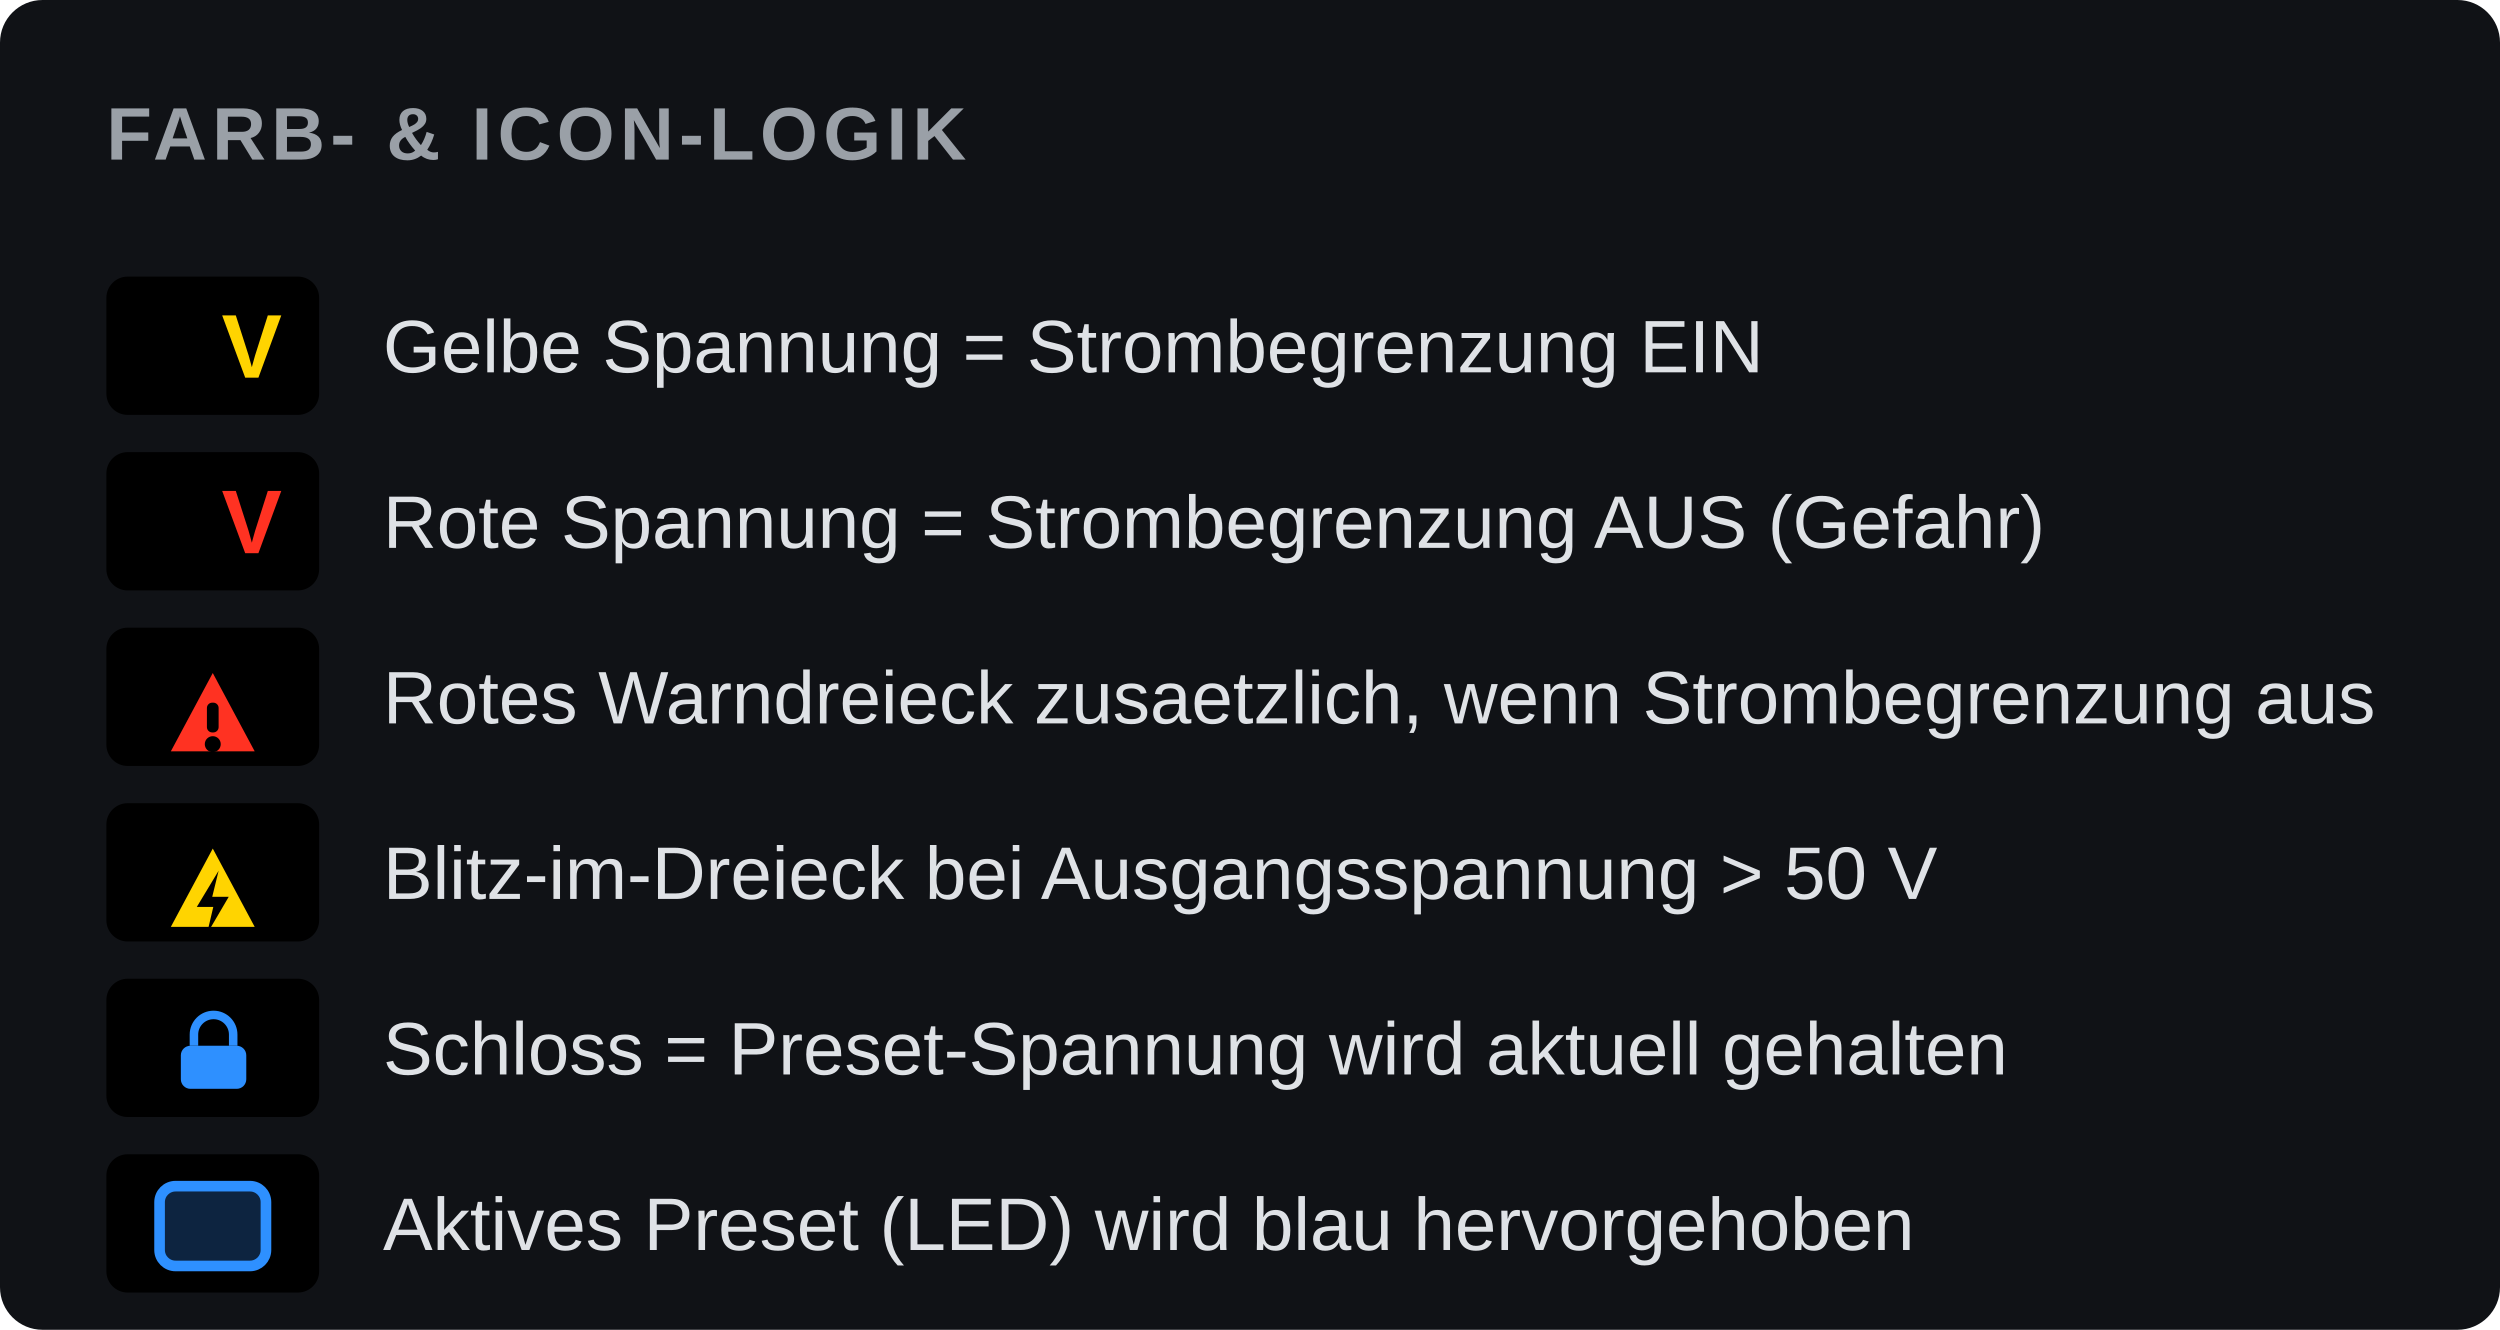
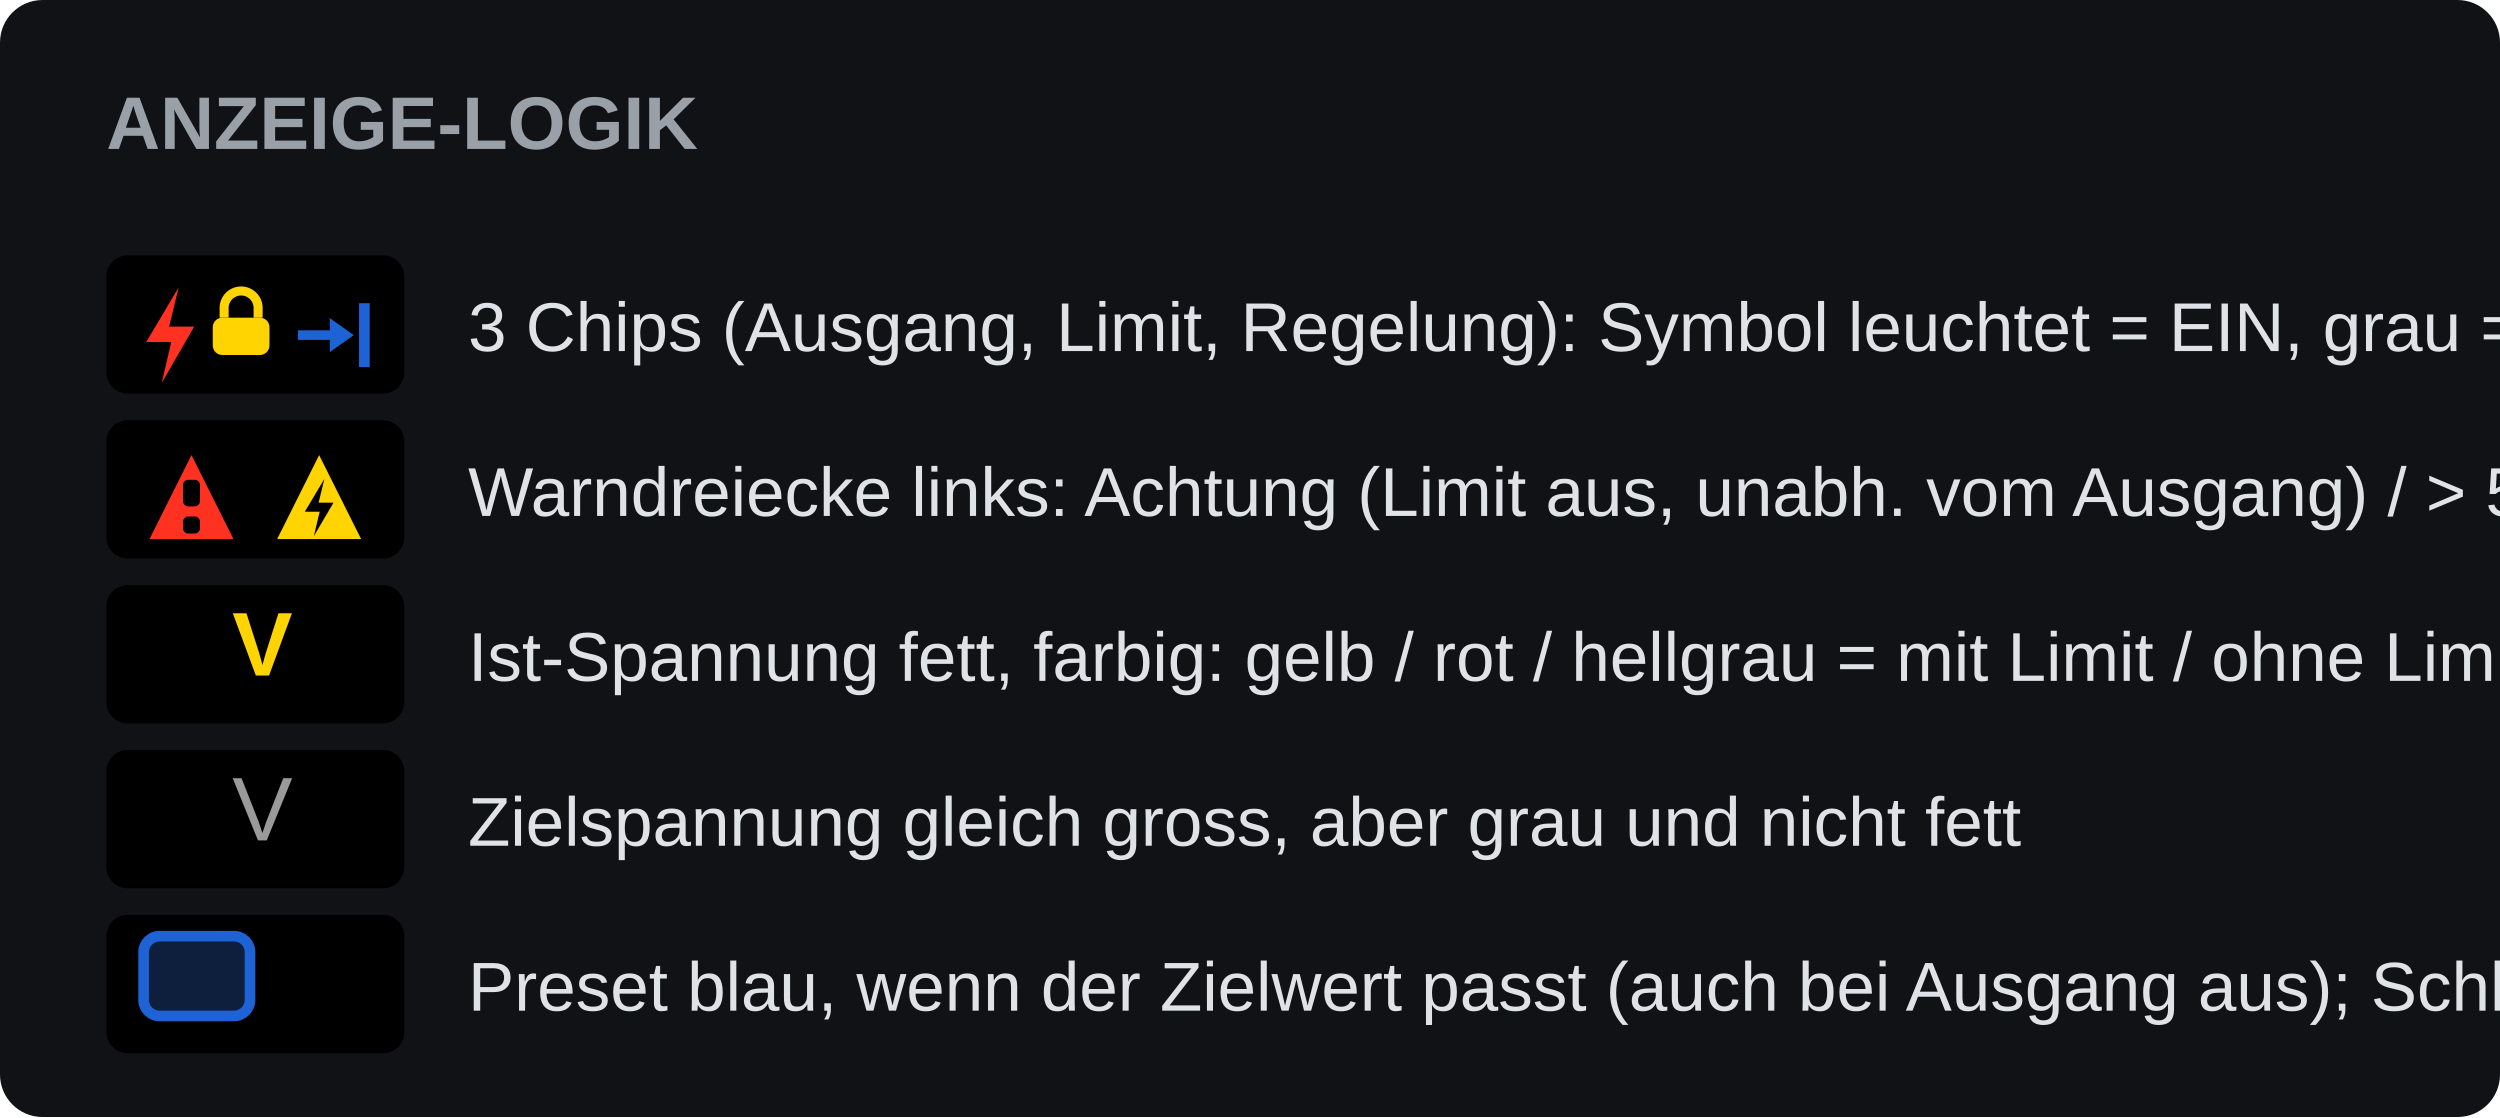
- <svg xmlns="http://www.w3.org/2000/svg" width="470" height="250" viewBox="0 0 470 250" role="img">
-   <rect width="470" height="250" rx="8" fill="#101216" />
-   <text x="20" y="30" font-size="14" fill="#9aa0a7" font-family="'Segoe UI',Arial,sans-serif" font-weight="700" text-anchor="start" letter-spacing="1">FARB- &amp; ICON-LOGIK</text>
-   <rect x="20" y="52" width="40" height="26" rx="4" fill="#000" />
-   <g transform="translate(23,54)">
-     <text x="30" y="17" font-size="17" fill="#FFD400" font-family="'Segoe UI',Arial,sans-serif" font-weight="800" text-anchor="end" letter-spacing="0">V</text>
+ <svg xmlns="http://www.w3.org/2000/svg" width="470" height="210" viewBox="0 0 470 210" role="img">
+   <rect width="470" height="210" rx="8" fill="#101216" />
+   <text x="20" y="28" font-size="14" fill="#9aa0a7" font-family="'Segoe UI',Arial,sans-serif" font-weight="700" text-anchor="start">ANZEIGE-LOGIK</text>
+   <rect x="20" y="48" width="56" height="26" rx="4" fill="#000" />
+   <g transform="translate(20,48)">
+     <polygon points="13.6,6.0 7.5,16.3 12.2,16.3 10.4,24.0 16.5,13.4 11.8,13.4" fill="#FF3222" />
+     <rect x="20" y="11.72" width="10.66" height="7.02" rx="1.8" fill="#FFD400" />
+     <path d="M 22.132 11.72 v-1.82 a 3.198 3.198 0 0 1 6.396 0 v 1.82" fill="none" stroke="#FFD400" stroke-width="1.7" />
+     <line x1="36" y1="15" x2="45" y2="15" stroke="#1E63D6" stroke-width="1.8" />
+     <path d="M 42 11.8 L 46.5 15 L 42 18.2 Z" fill="#1E63D6" />
+     <line x1="48.5" y1="9" x2="48.5" y2="21" stroke="#1E63D6" stroke-width="2" />
  </g>
-   <text x="72" y="70" font-size="14" fill="#dfe2e6" font-family="'Segoe UI',Arial,sans-serif" font-weight="400" text-anchor="start" letter-spacing="0">Gelbe Spannung = Strombegrenzung EIN</text>
-   <rect x="20" y="85" width="40" height="26" rx="4" fill="#000" />
-   <g transform="translate(23,87)">
-     <text x="30" y="17" font-size="17" fill="#FF3222" font-family="'Segoe UI',Arial,sans-serif" font-weight="800" text-anchor="end" letter-spacing="0">V</text>
+   <text x="88" y="66" font-size="13" fill="#dfe2e6" font-family="'Segoe UI',Arial,sans-serif" font-weight="400" text-anchor="start">3 Chips (Ausgang, Limit, Regelung): Symbol leuchtet = EIN, grau = AUS</text>
+   <rect x="20" y="79" width="56" height="26" rx="4" fill="#000" />
+   <g transform="translate(20,79)">
+     <polygon points="16,6.0 24.3,22.6 7.7,22.6" fill="#FF3222" stroke="#000" stroke-width="0.5" />
+     <rect x="14.4" y="11.2" width="3.2" height="5.0" rx="1" fill="#000" />
+     <rect x="14.4" y="18.1" width="3.2" height="3.2" rx="1" fill="#000" />
+     <polygon points="40,6.0 48.3,22.6 31.7,22.6" fill="#FFD400" stroke="#000" stroke-width="0.5" />
+     <polygon points="41.0,11.0 37.3,17.2 40.1,17.2 39.0,21.8 42.7,15.5 39.9,15.5" fill="#000" />
  </g>
-   <text x="72" y="103" font-size="14" fill="#dfe2e6" font-family="'Segoe UI',Arial,sans-serif" font-weight="400" text-anchor="start" letter-spacing="0">Rote Spannung = Strombegrenzung AUS (Gefahr)</text>
-   <rect x="20" y="118" width="40" height="26" rx="4" fill="#000" />
-   <g transform="translate(23,120)">
-     <polygon points="17,6.0 25.3,21.5 8.7,21.5" fill="#FF3222" stroke="#000" stroke-width="0.5" />
-     <rect x="15.9" y="12.1" width="2.2" height="5.6" rx="1" fill="#000" />
-     <circle cx="17" cy="19.9" r="1.5" fill="#000" />
+   <text x="88" y="97" font-size="13" fill="#dfe2e6" font-family="'Segoe UI',Arial,sans-serif" font-weight="400" text-anchor="start">Warndreiecke links: Achtung (Limit aus, unabh. vom Ausgang) / &gt; 50 V, aktiv pulsierend</text>
+   <rect x="20" y="110" width="56" height="26" rx="4" fill="#000" />
+   <g transform="translate(20,110)">
+     <text x="35" y="17" font-size="17" fill="#FFD400" font-family="'Segoe UI',Arial,sans-serif" font-weight="800" text-anchor="end">V</text>
  </g>
-   <text x="72" y="136" font-size="14" fill="#dfe2e6" font-family="'Segoe UI',Arial,sans-serif" font-weight="400" text-anchor="start" letter-spacing="0">Rotes Warndreieck zusaetzlich, wenn Strombegrenzung aus</text>
-   <rect x="20" y="151" width="40" height="26" rx="4" fill="#000" />
-   <g transform="translate(23,153)">
-     <polygon points="17,6.0 25.3,21.5 8.7,21.5" fill="#FFD400" stroke="#000" stroke-width="0.5" />
-     <polygon points="18.1,10.7 14.0,17.5 17.1,17.5 15.9,22.6 20.0,15.6 16.9,15.6" fill="#000" />
+   <text x="88" y="128" font-size="13" fill="#dfe2e6" font-family="'Segoe UI',Arial,sans-serif" font-weight="400" text-anchor="start">Ist-Spannung fett, farbig: gelb / rot / hellgrau = mit Limit / ohne Limit / Ausgang aus</text>
+   <rect x="20" y="141" width="56" height="26" rx="4" fill="#000" />
+   <g transform="translate(20,141)">
+     <text x="35" y="17" font-size="17" fill="#9A9A9A" font-family="'Segoe UI',Arial,sans-serif" font-weight="400" text-anchor="end">V</text>
  </g>
-   <text x="72" y="169" font-size="14" fill="#dfe2e6" font-family="'Segoe UI',Arial,sans-serif" font-weight="400" text-anchor="start" letter-spacing="0">Blitz-im-Dreieck bei Ausgangsspannung &gt; 50 V</text>
-   <rect x="20" y="184" width="40" height="26" rx="4" fill="#000" />
-   <g transform="translate(23,186)">
-     <rect x="11" y="10.6" width="12.3" height="8.1" rx="1.8" fill="#2E90FF" />
-     <path d="M 13.46 10.6 v-2.1 a 3.69 3.69 0 0 1 7.38 0 v 2.1" fill="none" stroke="#2E90FF" stroke-width="1.6" />
+   <text x="88" y="159" font-size="13" fill="#dfe2e6" font-family="'Segoe UI',Arial,sans-serif" font-weight="400" text-anchor="start">Zielspannung gleich gross, aber grau und nicht fett</text>
+   <rect x="20" y="172" width="56" height="26" rx="4" fill="#000" />
+   <g transform="translate(20,172)">
+     <rect x="7" y="4" width="20" height="15" rx="3" fill="#0d1f3c" stroke="#1E63D6" stroke-width="2" />
  </g>
-   <text x="72" y="202" font-size="14" fill="#dfe2e6" font-family="'Segoe UI',Arial,sans-serif" font-weight="400" text-anchor="start" letter-spacing="0">Schloss = Preset-Spannung wird aktuell gehalten</text>
-   <rect x="20" y="217" width="40" height="26" rx="4" fill="#000" />
-   <g transform="translate(23,219)">
-     <rect x="7" y="4" width="20" height="15" rx="3" fill="#0d2440" stroke="#2E90FF" stroke-width="2" />
-   </g>
-   <text x="72" y="235" font-size="14" fill="#dfe2e6" font-family="'Segoe UI',Arial,sans-serif" font-weight="400" text-anchor="start" letter-spacing="0">Aktives Preset (LED) wird blau hervorgehoben</text>
+   <text x="88" y="190" font-size="13" fill="#dfe2e6" font-family="'Segoe UI',Arial,sans-serif" font-weight="400" text-anchor="start">Preset blau, wenn der Zielwert passt (auch bei Ausgang aus); Schloss, wenn Regelung haelt</text>
</svg>
